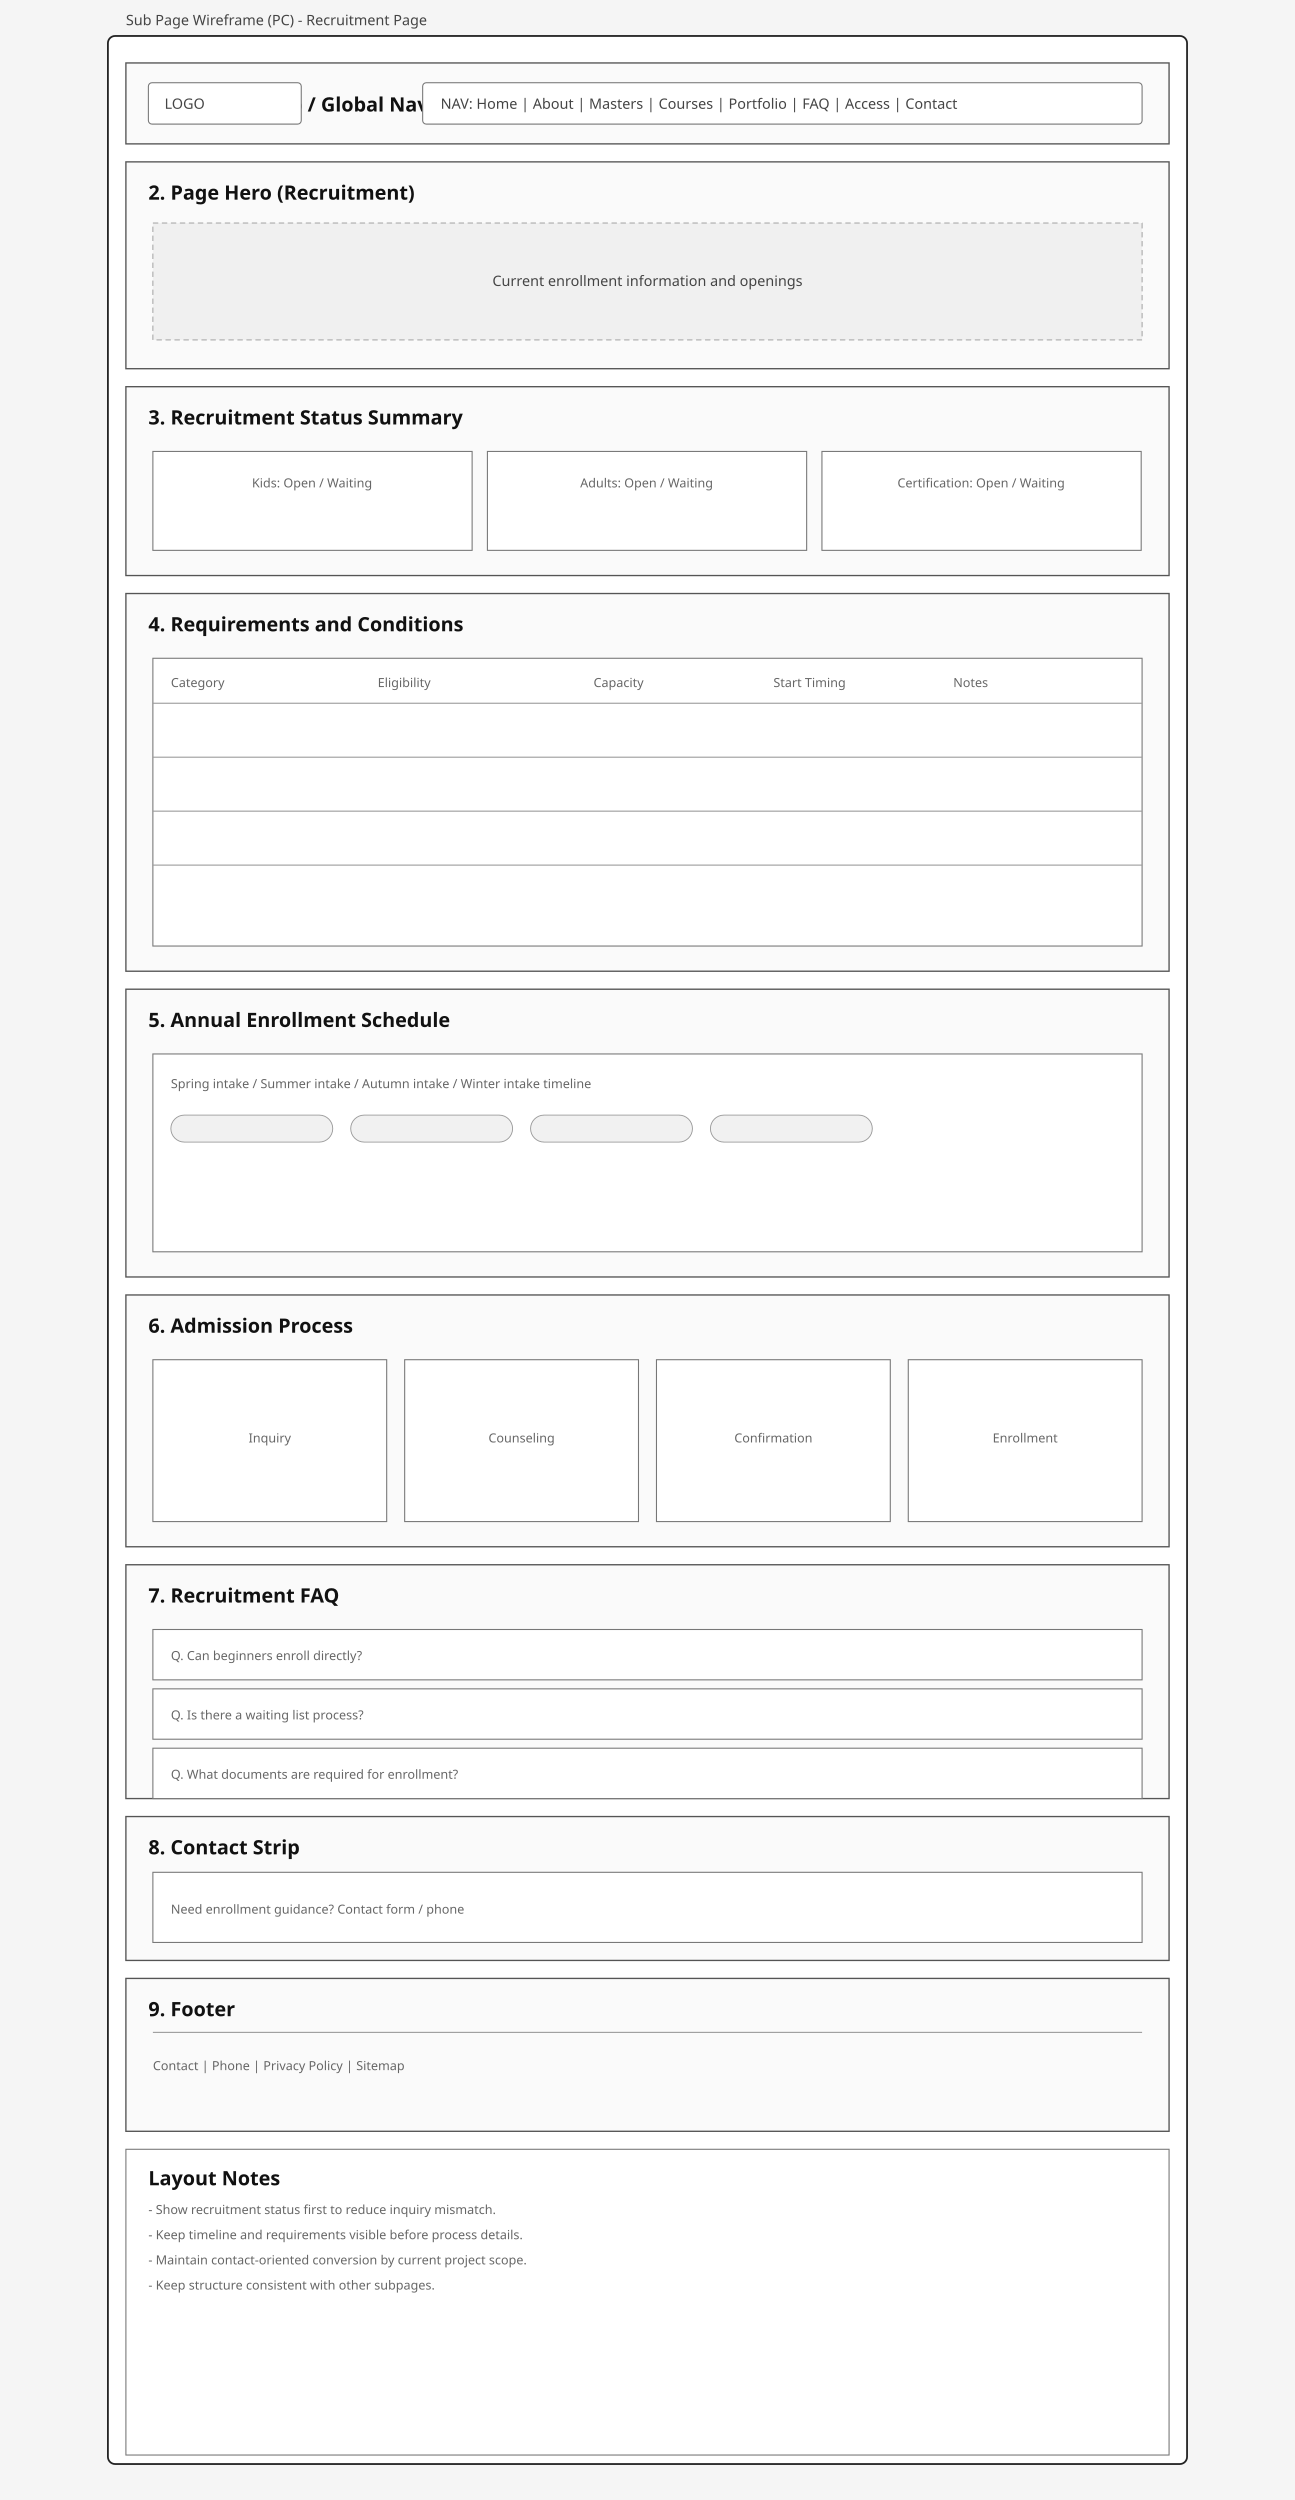
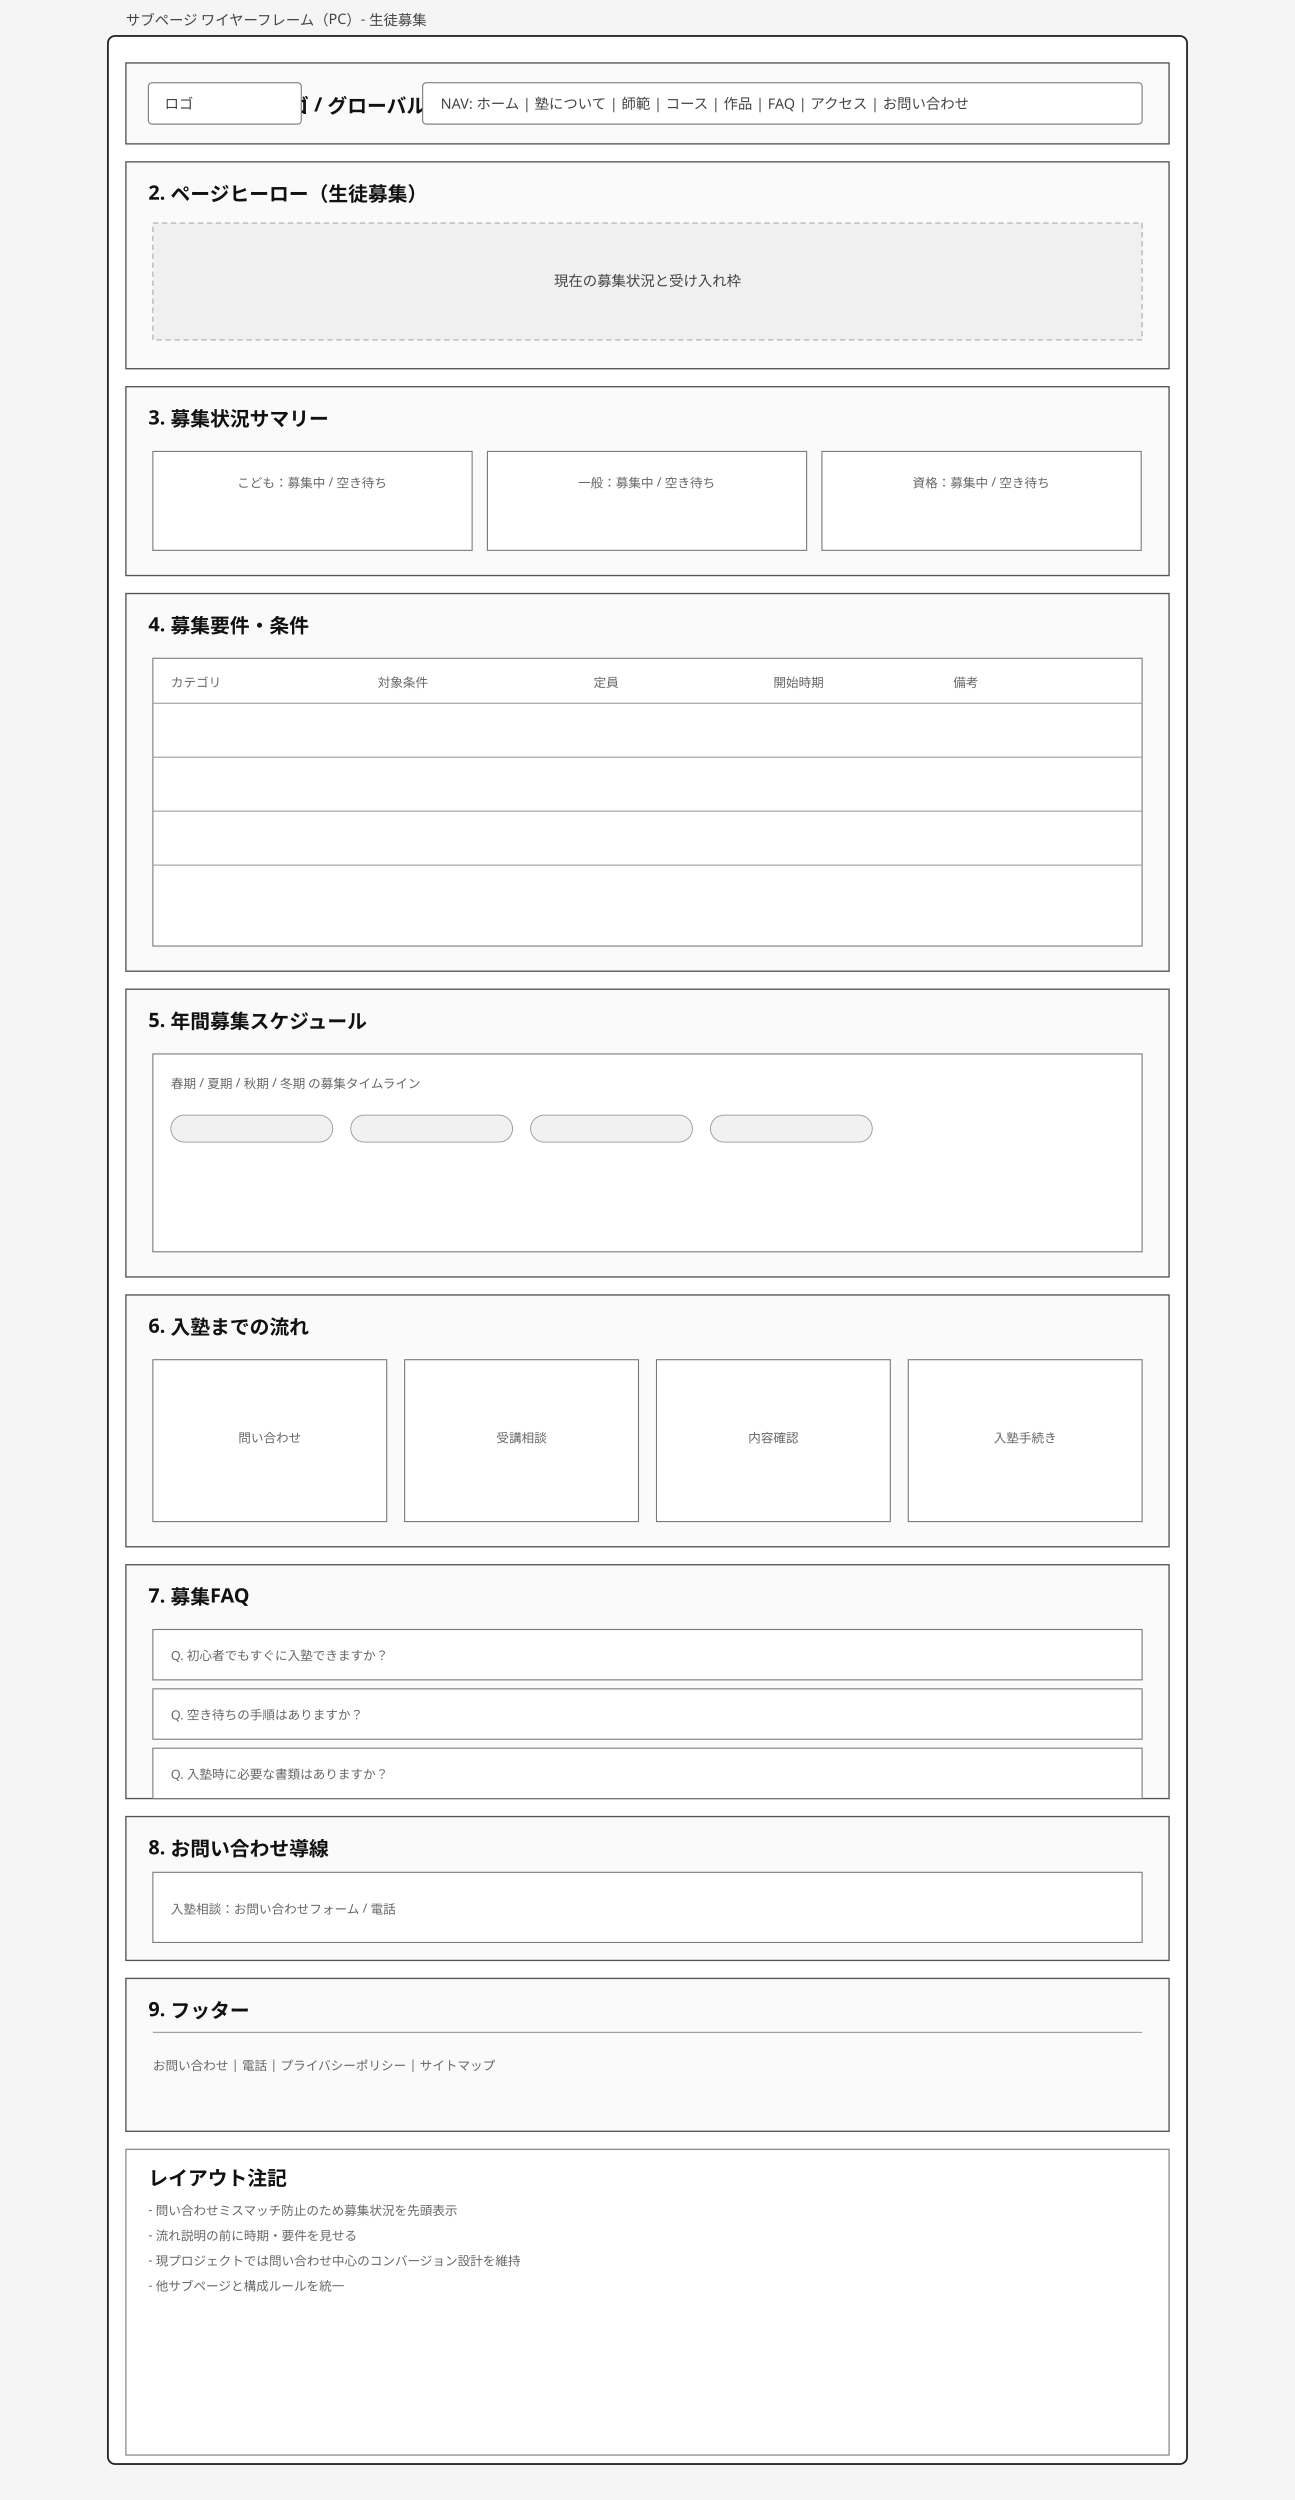
<svg xmlns="http://www.w3.org/2000/svg" width="1440" height="2780" viewBox="0 0 1440 2780">
  <defs>
    <style>
      .bg { fill: #f5f5f5; }
      .frame { fill: #ffffff; stroke: #222; stroke-width: 2; }
      .sec { fill: #fafafa; stroke: #555; stroke-width: 1.5; }
      .label { font-family: "Yu Gothic UI", "Meiryo", sans-serif; font-size: 22px; fill: #111; font-weight: 700; }
      .sub { font-family: "Yu Gothic UI", "Meiryo", sans-serif; font-size: 16px; fill: #444; }
      .tiny { font-family: "Yu Gothic UI", "Meiryo", sans-serif; font-size: 14px; fill: #666; }
      .card { fill: #fff; stroke: #777; stroke-width: 1.2; }
      .thumb { fill: #f0f0f0; stroke: #999; stroke-dasharray: 6 4; }
      .line { stroke: #999; stroke-width: 1.2; }
      .chip { fill: #f1f1f1; stroke: #999; stroke-width: 1; }
    </style>
  </defs>
  <rect class="bg" x="0" y="0" width="1440" height="2780" />
  <rect class="frame" x="120" y="40" width="1200" height="2700" rx="8" />
-   <text x="140" y="28" class="sub">Sub Page Wireframe (PC) - Recruitment Page</text>
+   <text x="140" y="28" class="sub">サブページ ワイヤーフレーム（PC）- 生徒募集</text>
  <rect class="sec" x="140" y="70" width="1160" height="90" />
-   <text x="165" y="124" class="label">1. Header (Logo / Global Navigation)</text>
+   <text x="165" y="124" class="label">1. ヘッダー（ロゴ / グローバルナビ）</text>
  <rect class="card" x="165" y="92" width="170" height="46" rx="4" />
-   <text x="183" y="121" class="sub">LOGO</text>
+   <text x="183" y="121" class="sub">ロゴ</text>
  <rect class="card" x="470" y="92" width="800" height="46" rx="4" />
-   <text x="490" y="121" class="sub">NAV: Home | About | Masters | Courses | Portfolio | FAQ | Access | Contact</text>
+   <text x="490" y="121" class="sub">NAV: ホーム | 塾について | 師範 | コース | 作品 | FAQ | アクセス | お問い合わせ</text>
  <rect class="sec" x="140" y="180" width="1160" height="230" />
-   <text x="165" y="222" class="label">2. Page Hero (Recruitment)</text>
+   <text x="165" y="222" class="label">2. ページヒーロー（生徒募集）</text>
  <rect class="thumb" x="170" y="248" width="1100" height="130" />
-   <text x="720" y="318" class="sub" text-anchor="middle">Current enrollment information and openings</text>
+   <text x="720" y="318" class="sub" text-anchor="middle">現在の募集状況と受け入れ枠</text>
  <rect class="sec" x="140" y="430" width="1160" height="210" />
-   <text x="165" y="472" class="label">3. Recruitment Status Summary</text>
+   <text x="165" y="472" class="label">3. 募集状況サマリー</text>
  <rect class="card" x="170" y="502" width="355" height="110" />
  <rect class="card" x="542" y="502" width="355" height="110" />
  <rect class="card" x="914" y="502" width="355" height="110" />
-   <text x="347" y="542" class="tiny" text-anchor="middle">Kids: Open / Waiting</text>
-   <text x="719" y="542" class="tiny" text-anchor="middle">Adults: Open / Waiting</text>
-   <text x="1091" y="542" class="tiny" text-anchor="middle">Certification: Open / Waiting</text>
+   <text x="347" y="542" class="tiny" text-anchor="middle">こども：募集中 / 空き待ち</text>
+   <text x="719" y="542" class="tiny" text-anchor="middle">一般：募集中 / 空き待ち</text>
+   <text x="1091" y="542" class="tiny" text-anchor="middle">資格：募集中 / 空き待ち</text>
  <rect class="sec" x="140" y="660" width="1160" height="420" />
-   <text x="165" y="702" class="label">4. Requirements and Conditions</text>
+   <text x="165" y="702" class="label">4. 募集要件・条件</text>
  <rect class="card" x="170" y="732" width="1100" height="320" />
  <line class="line" x1="170" y1="782" x2="1270" y2="782" />
  <line class="line" x1="170" y1="842" x2="1270" y2="842" />
  <line class="line" x1="170" y1="902" x2="1270" y2="902" />
  <line class="line" x1="170" y1="962" x2="1270" y2="962" />
-   <text x="190" y="764" class="tiny">Category</text>
-   <text x="420" y="764" class="tiny">Eligibility</text>
-   <text x="660" y="764" class="tiny">Capacity</text>
-   <text x="860" y="764" class="tiny">Start Timing</text>
-   <text x="1060" y="764" class="tiny">Notes</text>
+   <text x="190" y="764" class="tiny">カテゴリ</text>
+   <text x="420" y="764" class="tiny">対象条件</text>
+   <text x="660" y="764" class="tiny">定員</text>
+   <text x="860" y="764" class="tiny">開始時期</text>
+   <text x="1060" y="764" class="tiny">備考</text>
  <rect class="sec" x="140" y="1100" width="1160" height="320" />
-   <text x="165" y="1142" class="label">5. Annual Enrollment Schedule</text>
+   <text x="165" y="1142" class="label">5. 年間募集スケジュール</text>
  <rect class="card" x="170" y="1172" width="1100" height="220" />
-   <text x="190" y="1210" class="tiny">Spring intake / Summer intake / Autumn intake / Winter intake timeline</text>
+   <text x="190" y="1210" class="tiny">春期 / 夏期 / 秋期 / 冬期 の募集タイムライン</text>
  <rect class="chip" x="190" y="1240" width="180" height="30" rx="15" />
  <rect class="chip" x="390" y="1240" width="180" height="30" rx="15" />
  <rect class="chip" x="590" y="1240" width="180" height="30" rx="15" />
  <rect class="chip" x="790" y="1240" width="180" height="30" rx="15" />
  <rect class="sec" x="140" y="1440" width="1160" height="280" />
-   <text x="165" y="1482" class="label">6. Admission Process</text>
+   <text x="165" y="1482" class="label">6. 入塾までの流れ</text>
  <rect class="card" x="170" y="1512" width="260" height="180" />
  <rect class="card" x="450" y="1512" width="260" height="180" />
  <rect class="card" x="730" y="1512" width="260" height="180" />
  <rect class="card" x="1010" y="1512" width="260" height="180" />
-   <text x="300" y="1604" class="tiny" text-anchor="middle">Inquiry</text>
-   <text x="580" y="1604" class="tiny" text-anchor="middle">Counseling</text>
-   <text x="860" y="1604" class="tiny" text-anchor="middle">Confirmation</text>
-   <text x="1140" y="1604" class="tiny" text-anchor="middle">Enrollment</text>
+   <text x="300" y="1604" class="tiny" text-anchor="middle">問い合わせ</text>
+   <text x="580" y="1604" class="tiny" text-anchor="middle">受講相談</text>
+   <text x="860" y="1604" class="tiny" text-anchor="middle">内容確認</text>
+   <text x="1140" y="1604" class="tiny" text-anchor="middle">入塾手続き</text>
  <rect class="sec" x="140" y="1740" width="1160" height="260" />
-   <text x="165" y="1782" class="label">7. Recruitment FAQ</text>
+   <text x="165" y="1782" class="label">7. 募集FAQ</text>
  <rect class="card" x="170" y="1812" width="1100" height="56" />
  <rect class="card" x="170" y="1878" width="1100" height="56" />
  <rect class="card" x="170" y="1944" width="1100" height="56" />
-   <text x="190" y="1846" class="tiny">Q. Can beginners enroll directly?</text>
-   <text x="190" y="1912" class="tiny">Q. Is there a waiting list process?</text>
-   <text x="190" y="1978" class="tiny">Q. What documents are required for enrollment?</text>
+   <text x="190" y="1846" class="tiny">Q. 初心者でもすぐに入塾できますか？</text>
+   <text x="190" y="1912" class="tiny">Q. 空き待ちの手順はありますか？</text>
+   <text x="190" y="1978" class="tiny">Q. 入塾時に必要な書類はありますか？</text>
  <rect class="sec" x="140" y="2020" width="1160" height="160" />
-   <text x="165" y="2062" class="label">8. Contact Strip</text>
+   <text x="165" y="2062" class="label">8. お問い合わせ導線</text>
  <rect class="card" x="170" y="2082" width="1100" height="78" />
-   <text x="190" y="2128" class="tiny">Need enrollment guidance? Contact form / phone</text>
+   <text x="190" y="2128" class="tiny">入塾相談：お問い合わせフォーム / 電話</text>
  <rect class="sec" x="140" y="2200" width="1160" height="170" />
-   <text x="165" y="2242" class="label">9. Footer</text>
+   <text x="165" y="2242" class="label">9. フッター</text>
  <line class="line" x1="170" y1="2260" x2="1270" y2="2260" />
-   <text x="170" y="2302" class="tiny">Contact | Phone | Privacy Policy | Sitemap</text>
+   <text x="170" y="2302" class="tiny">お問い合わせ | 電話 | プライバシーポリシー | サイトマップ</text>
  <rect class="card" x="140" y="2390" width="1160" height="340" />
-   <text x="165" y="2430" class="label">Layout Notes</text>
-   <text x="165" y="2462" class="tiny">- Show recruitment status first to reduce inquiry mismatch.</text>
-   <text x="165" y="2490" class="tiny">- Keep timeline and requirements visible before process details.</text>
-   <text x="165" y="2518" class="tiny">- Maintain contact-oriented conversion by current project scope.</text>
-   <text x="165" y="2546" class="tiny">- Keep structure consistent with other subpages.</text>
+   <text x="165" y="2430" class="label">レイアウト注記</text>
+   <text x="165" y="2462" class="tiny">- 問い合わせミスマッチ防止のため募集状況を先頭表示</text>
+   <text x="165" y="2490" class="tiny">- 流れ説明の前に時期・要件を見せる</text>
+   <text x="165" y="2518" class="tiny">- 現プロジェクトでは問い合わせ中心のコンバージョン設計を維持</text>
+   <text x="165" y="2546" class="tiny">- 他サブページと構成ルールを統一</text>
</svg>
